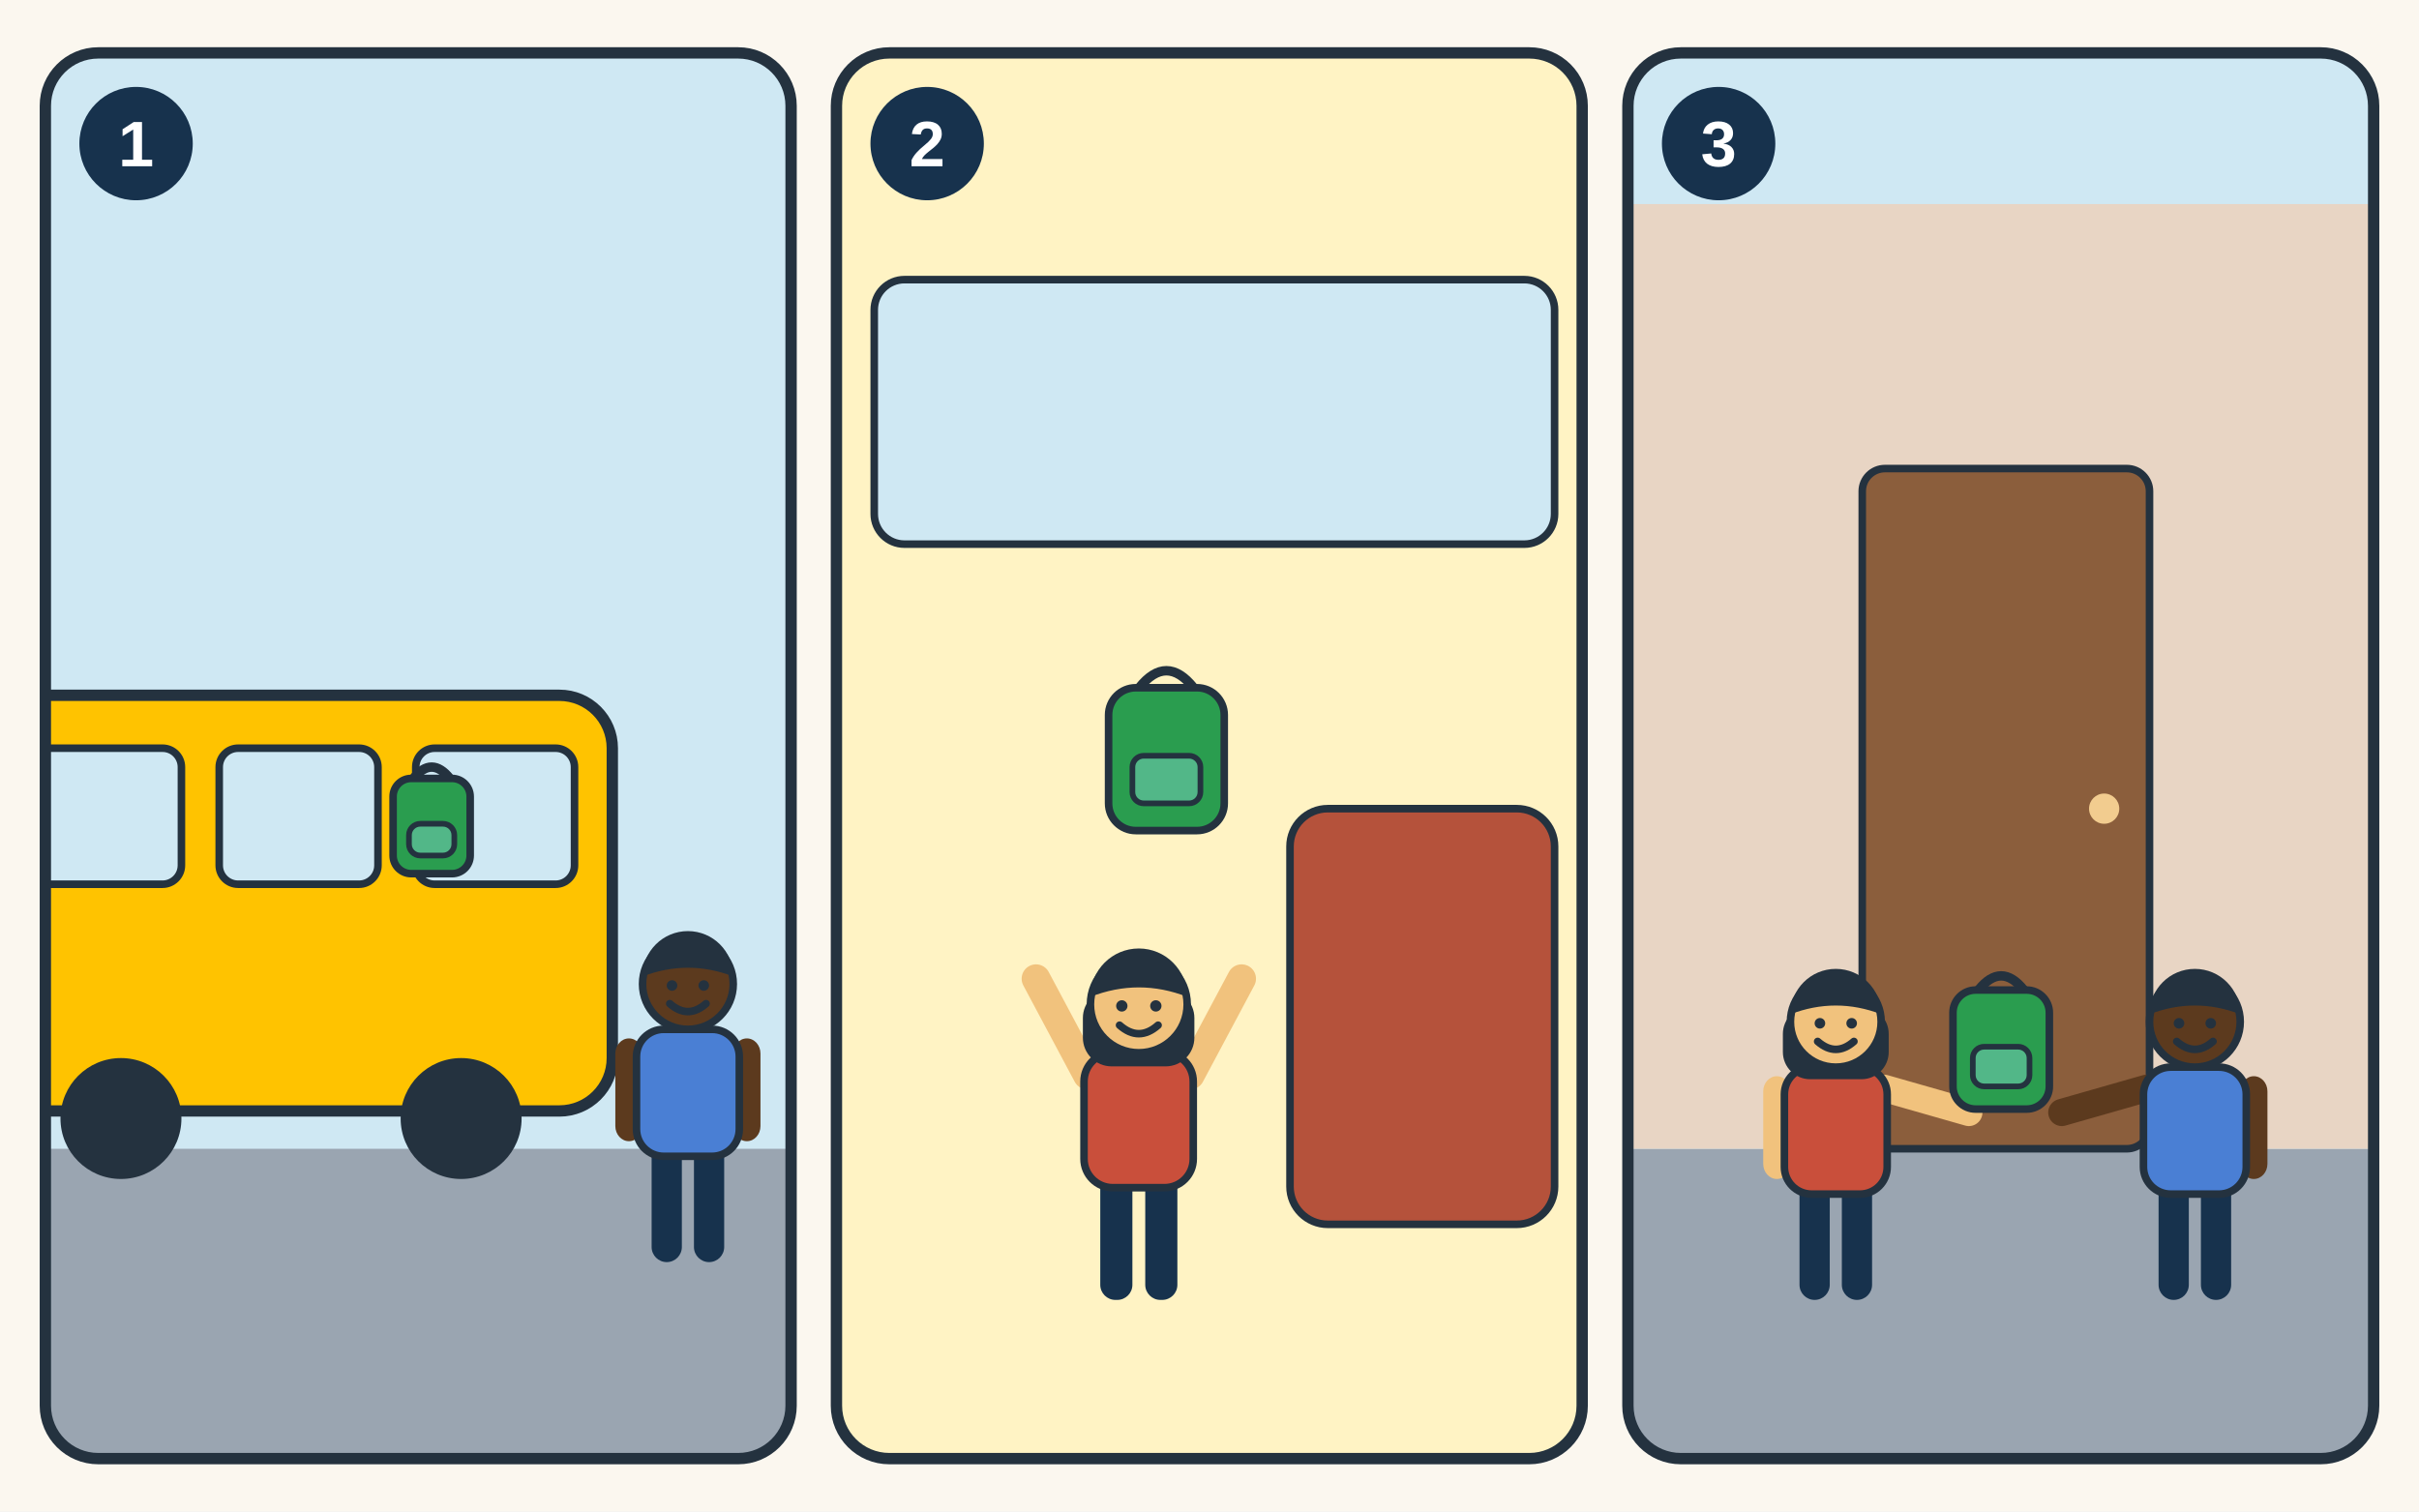
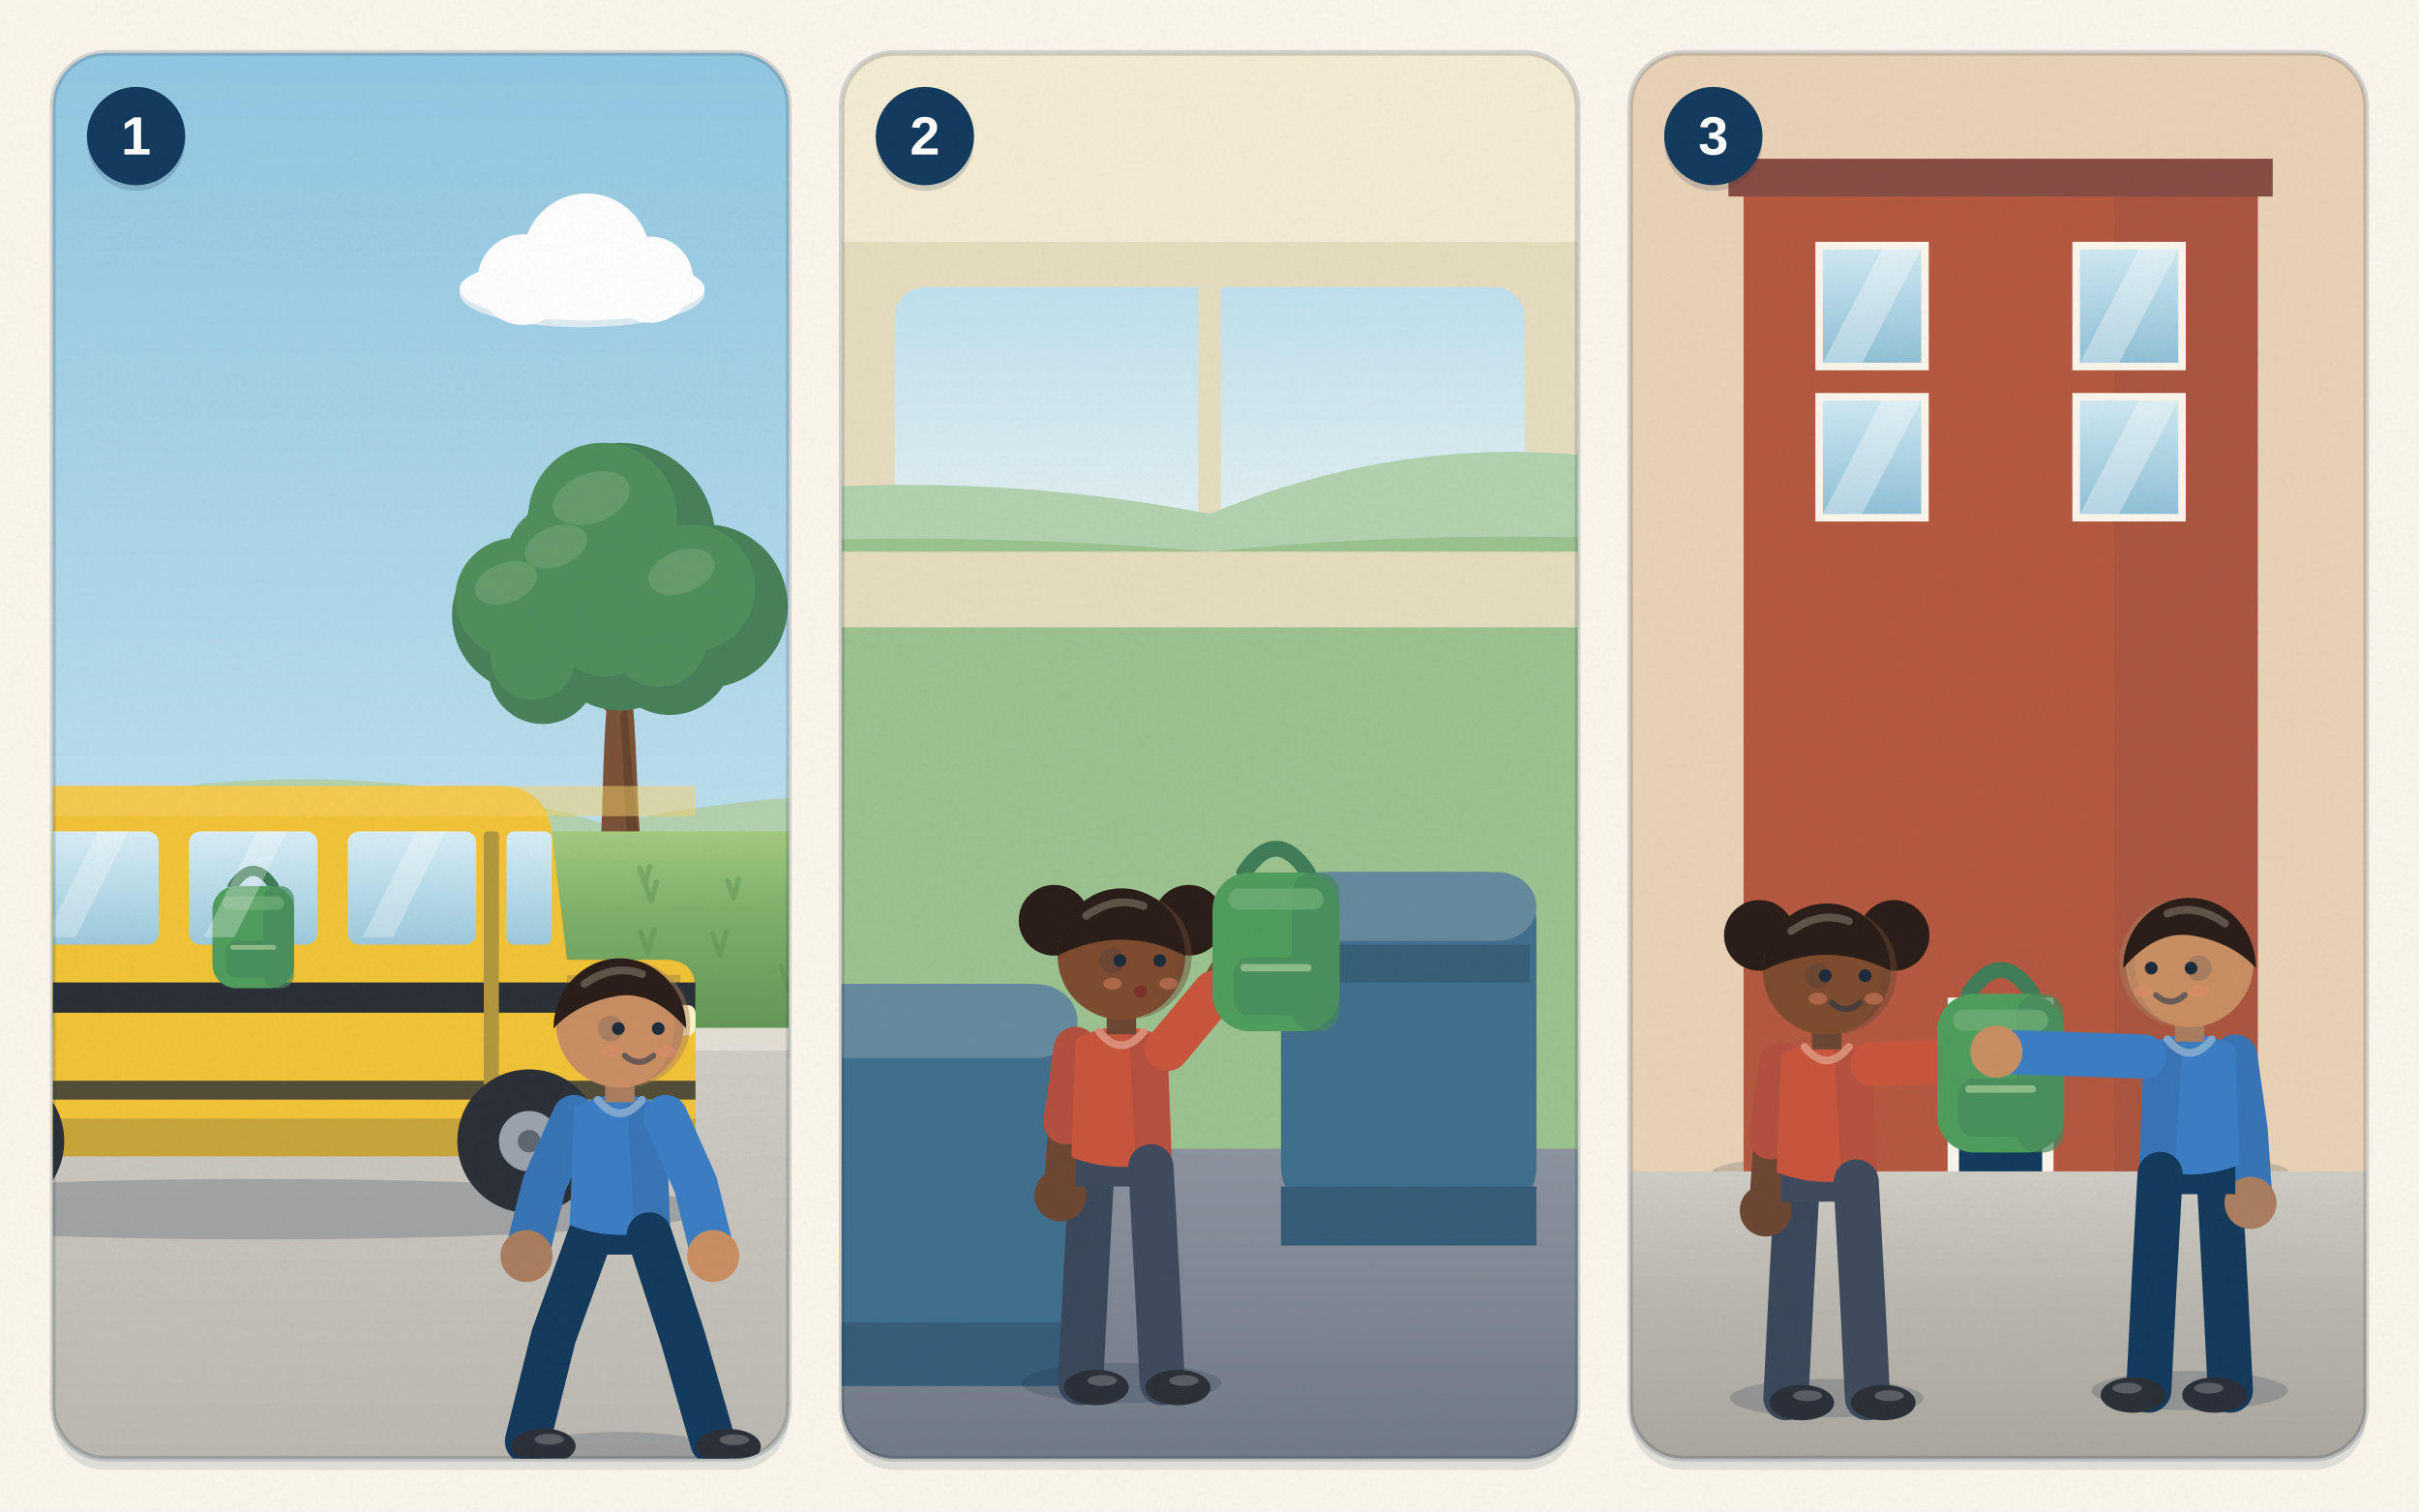
<svg xmlns="http://www.w3.org/2000/svg" viewBox="0 0 640 400" width="640" height="400" role="img">
-   <rect width="640" height="400" fill="#fbf7ef" />
-   <g transform="translate(12.0 14)">
-     <clipPath id="w35p3-0">
-       <rect width="197.3" height="372" rx="14" />
+   <defs>
+     <filter id="grain" x="0" y="0" width="100%" height="100%">
+       <feTurbulence type="fractalNoise" baseFrequency=".9" numOctaves="2" seed="7" stitchTiles="stitch" />
+       <feColorMatrix values="0 0 0 0 .1  0 0 0 0 .12  0 0 0 0 .16  0 0 0 .55 0" />
+       <feComposite in2="SourceGraphic" operator="in" />
+     </filter>
+     <linearGradient id="lg1" x1="0" y1="0" x2="0" y2="1">
+       <stop offset="0" stop-color="#8ec5e0" />
+       <stop offset="0.6" stop-color="#bfe0ee" />
+       <stop offset="1" stop-color="#e4f1f2" />
+     </linearGradient>
+     <linearGradient id="lg2" x1="0" y1="0" x2="0" y2="1">
+       <stop offset="0" stop-color="#a3c97f" />
+       <stop offset="0.35" stop-color="#7fb069" />
+       <stop offset="1" stop-color="#5c9150" />
+     </linearGradient>
+     <linearGradient id="lg3" x1="0" y1="0" x2="0" y2="1">
+       <stop offset="0" stop-color="#cfccc4" />
+       <stop offset="1" stop-color="#b9b6ae" />
+     </linearGradient>
+     <linearGradient id="lg4" x1="0" y1="0" x2="0" y2="1">
+       <stop offset="0" stop-color="#d7eef6" />
+       <stop offset="1" stop-color="#9cc9dc" />
+     </linearGradient>
+     <linearGradient id="lg5" x1="0" y1="0" x2="0" y2="1">
+       <stop offset="0" stop-color="#d7eef6" />
+       <stop offset="1" stop-color="#9cc9dc" />
+     </linearGradient>
+     <linearGradient id="lg6" x1="0" y1="0" x2="0" y2="1">
+       <stop offset="0" stop-color="#d7eef6" />
+       <stop offset="1" stop-color="#9cc9dc" />
+     </linearGradient>
+     <linearGradient id="lg7" x1="0" y1="0" x2="0" y2="1">
+       <stop offset="0" stop-color="#d7eef6" />
+       <stop offset="1" stop-color="#9cc9dc" />
+     </linearGradient>
+     <linearGradient id="lg8" x1="0" y1="0" x2="0" y2="1">
+       <stop offset="0" stop-color="#d7eef6" />
+       <stop offset="1" stop-color="#9cc9dc" />
+     </linearGradient>
+     <clipPath id="cp9">
+       <rect x="14" y="14" width="194.7" height="372" rx="14" />
    </clipPath>
-     <g clip-path="url(#w35p3-0)">
-       <rect width="197.3" height="372" fill="#cfe8f3" />
-       <rect y="290" width="197.3" height="82" fill="#9aa5b1" />
-       <rect x="-20" y="170" width="170" height="110" rx="14" fill="#ffc300" stroke="#24323f" stroke-width="3" />
-       <rect x="-6" y="184" width="42" height="36" rx="5" fill="#cfe8f3" stroke="#24323f" stroke-width="2" />
-       <rect x="46" y="184" width="42" height="36" rx="5" fill="#cfe8f3" stroke="#24323f" stroke-width="2" />
-       <rect x="98" y="184" width="42" height="36" rx="5" fill="#cfe8f3" stroke="#24323f" stroke-width="2" />
-       <circle cx="20" cy="282" r="16" fill="#24323f" />
-       <circle cx="110" cy="282" r="16" fill="#24323f" />
-       <rect x="92" y="192" width="20.4" height="25.2" rx="4.8" fill="#2a9d4f" stroke="#24323f" stroke-width="2" />
-       <rect x="96.2" y="204.0" width="12.0" height="8.4" rx="3" fill="#52b788" stroke="#24323f" stroke-width="1.5" />
-       <path d="M97.4 192 Q102.2 186.0 107.0 192" stroke="#24323f" stroke-width="2.5" fill="none" />
-       <rect x="160.4" y="288.0" width="8.0" height="32.0" rx="4" fill="#17324d" />
-       <rect x="171.6" y="288.0" width="8.0" height="32.0" rx="4" fill="#17324d" />
-       <rect x="150.8" y="260.8" width="7.2" height="27.2" rx="4" fill="#5c3a1e" />
-       <rect x="182.0" y="260.8" width="7.2" height="27.2" rx="4" fill="#5c3a1e" />
-       <rect x="156.4" y="258.4" width="27.2" height="33.6" rx="7.2" fill="#4a7fd4" stroke="#24323f" stroke-width="2" />
-       <circle cx="170.0" cy="246.4" r="12.0" fill="#5c3a1e" stroke="#24323f" stroke-width="2" />
-       <path d="M158.0 244.4 A12.0 12.0 0 0 1 182.0 244.4 Q170.0 239.8 158.0 244.4Z" fill="#24323f" />
-       <circle cx="165.8" cy="246.8" r="1.4" fill="#24323f" />
-       <circle cx="174.2" cy="246.8" r="1.4" fill="#24323f" />
-       <path d="M165.2 251.6 Q170.0 255.8 174.8 251.6" stroke="#24323f" stroke-width="2" fill="none" stroke-linecap="round" />
-       <path d="M150 330 l-14 0 M196 330 l14 0" stroke="#24323f" stroke-width="0" />
-     </g>
-     <rect width="197.3" height="372" rx="14" fill="none" stroke="#24323f" stroke-width="3" />
-     <circle cx="24" cy="24" r="15" fill="#17324d" />
-     <text x="24" y="30" text-anchor="middle" font-family="Arial, sans-serif" font-size="17" font-weight="700" fill="#fff">1</text>
+     <linearGradient id="lg10" x1="0" y1="0" x2="0" y2="1">
+       <stop offset="0" stop-color="#bfe0ee" />
+       <stop offset="1" stop-color="#e4f1f2" />
+     </linearGradient>
+     <linearGradient id="lg11" x1="0" y1="0" x2="0" y2="1">
+       <stop offset="0" stop-color="#8a939e" />
+       <stop offset="1" stop-color="#6b7480" />
+     </linearGradient>
+     <clipPath id="cp12">
+       <rect x="222.7" y="14" width="194.7" height="372" rx="14" />
+     </clipPath>
+     <linearGradient id="lg13" x1="0" y1="0" x2="0" y2="1">
+       <stop offset="0" stop-color="#cfe9f2" />
+       <stop offset="1" stop-color="#8fc0d6" />
+     </linearGradient>
+     <linearGradient id="lg14" x1="0" y1="0" x2="0" y2="1">
+       <stop offset="0" stop-color="#cfe9f2" />
+       <stop offset="1" stop-color="#8fc0d6" />
+     </linearGradient>
+     <linearGradient id="lg15" x1="0" y1="0" x2="0" y2="1">
+       <stop offset="0" stop-color="#cfe9f2" />
+       <stop offset="1" stop-color="#8fc0d6" />
+     </linearGradient>
+     <linearGradient id="lg16" x1="0" y1="0" x2="0" y2="1">
+       <stop offset="0" stop-color="#cfe9f2" />
+       <stop offset="1" stop-color="#8fc0d6" />
+     </linearGradient>
+     <linearGradient id="lg17" x1="0" y1="0" x2="0" y2="1">
+       <stop offset="0" stop-color="#cfccc4" />
+       <stop offset="0.35" stop-color="#b9b6ae" />
+       <stop offset="1" stop-color="#a19e96" />
+     </linearGradient>
+     <clipPath id="cp18">
+       <rect x="431.3" y="14" width="194.7" height="372" rx="14" />
+     </clipPath>
+   </defs>
+   <g stroke-linejoin="round" stroke-linecap="round">
+     <rect x="0" y="0" width="640" height="400" fill="#fbf6ec" />
+     <rect x="14" y="17" width="194.7" height="372" fill="#1c2f4a" rx="14" opacity=".12" />
+     <g clip-path="url(#cp9)">
+       <rect x="0" y="0" width="640" height="400" fill="url(#lg1)" />
+       <g transform="translate(154 74) scale(0.6)">
+         <ellipse cx="0" cy="6" rx="54" ry="15" fill="#dcebf2" />
+         <circle cx="-26" cy="0" r="20" fill="#ffffff" />
+         <circle cx="2" cy="-10" r="28" fill="#ffffff" />
+         <circle cx="30" cy="0" r="19" fill="#ffffff" />
+         <ellipse cx="0" cy="4" rx="54" ry="14" fill="#ffffff" />
+         <ellipse cx="-6" cy="-16" rx="14" ry="8" fill="#ffffff" opacity=".8" />
+       </g>
+       <path d="M0 218 Q80 194.4 160 218 Q240 201.8 320 218 Q400 183.5 480 218 Q560 201.9 640 218 L640 618 L0 618Z" fill="#b2d1ae" />
+       <path d="M0 228 Q80 211.7 160 228 Q240 221.2 320 228 Q400 221.1 480 228 Q560 227.9 640 228 L640 628 L0 628Z" fill="#9bc28f" />
+       <g transform="translate(164 230) scale(0.6)">
+         <ellipse cx="0" cy="0" rx="46" ry="9" fill="#1c2f4a" opacity="0.2" />
+         <path d="M-9 0 C-7 -30 -8 -60 -4 -88 L4 -88 C8 -60 7 -30 10 0Z" fill="#7a5236" />
+         <path d="M2 -88 C4 -60 6 -30 10 0 L4 0 C2 -30 1 -60 -1 -88Z" fill="#5a3b26" opacity=".6" />
+         <path d="M-2 -70 Q-18 -86 -30 -100M2 -78 Q18 -92 28 -108" fill="none" stroke="#7a5236" stroke-width="6" stroke-linecap="round" stroke-linejoin="round" />
+         <circle cx="-40" cy="-112" r="34" fill="#478058" />
+         <circle cx="38" cy="-116" r="36" fill="#478058" />
+         <circle cx="0" cy="-146" r="42" fill="#478058" />
+         <circle cx="-18" cy="-128" r="34" fill="#478058" />
+         <circle cx="22" cy="-96" r="28" fill="#478058" />
+         <circle cx="-34" cy="-88" r="24" fill="#478058" />
+         <circle cx="0" cy="-104" r="34" fill="#478058" />
+         <circle cx="-46.1" cy="-119.5" r="26.5" fill="#4f8f5b" />
+         <circle cx="31.5" cy="-123.9" r="28.1" fill="#4f8f5b" />
+         <circle cx="-7.6" cy="-155.2" r="32.8" fill="#4f8f5b" />
+         <circle cx="-24.1" cy="-135.5" r="26.5" fill="#4f8f5b" />
+         <circle cx="17.0" cy="-102.2" r="21.8" fill="#4f8f5b" />
+         <circle cx="-38.3" cy="-93.3" r="18.7" fill="#4f8f5b" />
+         <circle cx="-6.1" cy="-111.5" r="26.5" fill="#4f8f5b" />
+         <ellipse cx="-50.2" cy="-126.3" rx="14.3" ry="8.8" fill="#76a678" opacity=".55" transform="rotate(-20 -50.2 -126.3)" />
+         <ellipse cx="27.2" cy="-131.1" rx="15.1" ry="9.4" fill="#76a678" opacity=".55" transform="rotate(-20 27.2 -131.1)" />
+         <ellipse cx="-12.6" cy="-163.6" rx="17.6" ry="10.9" fill="#76a678" opacity=".55" transform="rotate(-20 -12.6 -163.6)" />
+         <ellipse cx="-28.2" cy="-142.3" rx="14.3" ry="8.8" fill="#76a678" opacity=".55" transform="rotate(-20 -28.2 -142.3)" />
+       </g>
+       <rect x="0" y="220" width="640" height="60" fill="url(#lg2)" />
+       <path d="M71.1 269.9l-2.5 -7.2M71.1 269.9l2.1 -7.9M208.9 262.2l-2.3 -6.5M208.9 262.2l2.0 -7.2M108.8 271.6l-2.6 -7.3M108.8 271.6l2.2 -8.0M139.3 266.9l-2.4 -6.9M139.3 266.9l2.1 -7.6M301.2 232.3l-1.4 -4.0M301.2 232.3l1.2 -4.4M68.8 275.5l-2.7 -7.6M68.8 275.5l2.3 -8.4M482.9 268.1l-2.5 -7.0M482.9 268.1l2.1 -7.7M454.1 272.3l-2.6 -7.4M454.1 272.3l2.2 -8.1M354.9 255.4l-2.1 -6.0M354.9 255.4l1.8 -6.5M171.4 252.2l-2.0 -5.7M171.4 252.2l1.7 -6.2M67.6 249.7l-1.9 -5.5M67.6 249.7l1.6 -6.0M589.0 236.0l-1.5 -4.3M589.0 236.0l1.3 -4.8M236.5 250.5l-1.9 -5.5M236.5 250.5l1.7 -6.1M16.8 233.5l-1.4 -4.1M16.8 233.5l1.2 -4.5M558.7 266.7l-2.4 -6.9M558.7 266.7l2.1 -7.6M95.6 253.5l-2.0 -5.8M95.6 253.5l1.7 -6.4M381.2 261.5l-2.3 -6.5M381.2 261.5l1.9 -7.1M109.8 272.9l-2.6 -7.4M109.8 272.9l2.2 -8.1M462.2 269.3l-2.5 -7.1M462.2 269.3l2.1 -7.8M580.6 253.7l-2.0 -5.8M580.6 253.7l1.7 -6.4M378.7 262.9l-2.3 -6.6M378.7 262.9l2.0 -7.2M545.9 244.5l-1.8 -5.0M545.9 244.5l1.5 -5.5M420.8 254.4l-2.1 -5.9M420.8 254.4l1.8 -6.5M624.8 263.2l-2.3 -6.6M624.8 263.2l2.0 -7.3M546.4 255.1l-2.1 -5.9M546.4 255.1l1.8 -6.5M450.4 244.0l-1.8 -5.0M450.4 244.0l1.5 -5.5M126.8 269.9l-2.5 -7.2M126.8 269.9l2.1 -7.9M113.9 253.9l-2.0 -5.8M113.9 253.9l1.7 -6.4M626.2 234.3l-1.5 -4.2M626.2 234.3l1.3 -4.6M432.6 254.8l-2.1 -5.9M432.6 254.8l1.8 -6.5M283.0 256.4l-2.1 -6.0M283.0 256.4l1.8 -6.6M327.4 249.1l-1.9 -5.4M327.4 249.1l1.6 -6.0M505.1 270.7l-2.5 -7.2M505.1 270.7l2.2 -7.9M194.1 237.6l-1.6 -4.5M194.1 237.6l1.3 -4.9M17.1 249.1l-1.9 -5.4M17.1 249.1l1.6 -6.0M504.3 271.3l-2.5 -7.3M504.3 271.3l2.2 -8.0M113.7 270.6l-2.5 -7.2M113.7 270.6l2.2 -7.9M312.4 243.8l-1.7 -5.0M312.4 243.8l1.5 -5.5M416.8 235.9l-1.5 -4.3M416.8 235.9l1.3 -4.8M609.6 271.9l-2.6 -7.3M609.6 271.9l2.2 -8.1M172.3 238.4l-1.6 -4.5M172.3 238.4l1.4 -5.0M637.0 251.3l-2.0 -5.6M637.0 251.3l1.7 -6.2M39.9 264.4l-2.3 -6.7M39.9 264.4l2.0 -7.4M92.9 256.3l-2.1 -6.0M92.9 256.3l1.8 -6.6M508.2 239.5l-1.6 -4.6M508.2 239.5l1.4 -5.1M522.4 258.7l-2.2 -6.2M522.4 258.7l1.9 -6.9M247.6 257.4l-2.1 -6.1M247.6 257.4l1.8 -6.7M48.3 273.6l-2.6 -7.5M48.3 273.6l2.2 -8.2M23.5 233.3l-1.4 -4.1M23.5 233.3l1.2 -4.5M498.4 237.8l-1.6 -4.5M498.4 237.8l1.3 -4.9M38.3 238.6l-1.6 -4.5M38.3 238.6l1.4 -5.0M355.8 250.2l-1.9 -5.5M355.8 250.2l1.7 -6.1M621.7 273.9l-2.6 -7.5M621.7 273.9l2.2 -8.2M607.0 239.7l-1.6 -4.6M607.0 239.7l1.4 -5.1M170.7 233.9l-1.5 -4.2M170.7 233.9l1.2 -4.6M550.1 269.0l-2.5 -7.1M550.1 269.0l2.1 -7.8M546.1 258.1l-2.2 -6.2M546.1 258.1l1.9 -6.8M52.8 261.1l-2.2 -6.4M52.8 261.1l1.9 -7.1M21.5 252.0l-2.0 -5.7M21.5 252.0l1.7 -6.2M497.3 272.5l-2.6 -7.4M497.3 272.5l2.2 -8.1M301.9 260.7l-2.2 -6.4M301.9 260.7l1.9 -7.0M603.3 236.1l-1.5 -4.3M603.3 236.1l1.3 -4.8M190.5 252.8l-2.0 -5.7M190.5 252.8l1.7 -6.3M108.9 238.5l-1.6 -4.5M108.9 238.5l1.4 -5.0M231.4 254.8l-2.1 -5.9M231.4 254.8l1.8 -6.5M576.9 260.7l-2.2 -6.4M576.9 260.7l1.9 -7.0M475.0 254.6l-2.1 -5.9M475.0 254.6l1.8 -6.5M55.7 264.9l-2.4 -6.7M55.7 264.9l2.0 -7.4M462.4 274.2l-2.6 -7.5M462.4 274.2l2.3 -8.3M298.2 274.1l-2.6 -7.5M298.2 274.1l2.3 -8.3M562.5 270.0l-2.5 -7.2M562.5 270.0l2.1 -7.9" fill="none" stroke="#5c9150" stroke-width="1.4" stroke-linecap="round" stroke-linejoin="round" opacity=".45" />
+       <rect x="14" y="276" width="194.7" height="120" fill="url(#lg3)" />
+       <rect x="14" y="272" width="194.7" height="6" fill="#e2ded4" />
+       <g transform="translate(-46 320)">
+         <ellipse cx="115" cy="0" rx="120" ry="8" fill="#1c2f4a" opacity="0.22" />
+         <path d="M0 -20 V-104 Q0 -112 8 -112 H178 Q190 -112 192 -100 L196 -66 H222 Q230 -66 230 -58 V-20Z" fill="#f2c335" />
+         <rect x="0" y="-60" width="230" height="8" fill="#2b2f36" />
+         <rect x="0" y="-34" width="230" height="5" fill="#2b2f36" opacity=".8" />
+         <path d="M0 -24 H230 V-14 H0Z" fill="#c7a539" />
+         <rect x="0" y="-112" width="230" height="8" fill="#f6d268" opacity=".5" />
+         <rect x="12" y="-100" width="34" height="30" fill="url(#lg4)" rx="3" />
+         <path d="M16 -72 L30 -100 H38 L24 -72Z" fill="#ffffff" opacity=".3" />
+         <rect x="54" y="-100" width="34" height="30" fill="url(#lg5)" rx="3" />
+         <path d="M58 -72 L72 -100 H80 L66 -72Z" fill="#ffffff" opacity=".3" />
+         <rect x="96" y="-100" width="34" height="30" fill="url(#lg6)" rx="3" />
+         <g transform="translate(113 -72)">
+           <g transform="translate(0 0) scale(0.9)">
+             <path d="M-6 -15 Q0 -24 6 -15" fill="none" stroke="#407c57" stroke-width="3" stroke-linecap="round" stroke-linejoin="round" />
+             <rect x="-12" y="-15" width="24" height="30" fill="#4f9d5d" rx="7" />
+             <rect x="3" y="-15" width="9" height="30" fill="#46895a" opacity=".7" rx="4" />
+             <rect x="-8" y="1" width="16" height="11" fill="#49905b" rx="3" />
+             <path d="M-6 3L6 3" stroke="#8dbc8b" stroke-width="1.4" stroke-linecap="round" fill="none" />
+             <rect x="-9" y="-12" width="18" height="4" fill="#72af77" rx="2" opacity=".7" />
+           </g>
+         </g>
+         <path d="M100 -72 L114 -100 H122 L108 -72Z" fill="#ffffff" opacity=".3" />
+         <rect x="138" y="-100" width="34" height="30" fill="url(#lg7)" rx="3" />
+         <path d="M142 -72 L156 -100 H164 L150 -72Z" fill="#ffffff" opacity=".3" />
+         <rect x="180" y="-100" width="12" height="30" fill="url(#lg8)" rx="2" />
+         <rect x="196" y="-62" width="30" height="4" fill="#1d2b3a" opacity=".2" />
+         <rect x="222" y="-54" width="8" height="8" fill="#fff4c4" rx="2" />
+         <rect x="174" y="-100" width="4" height="80" fill="#b2973b" rx="1" />
+         <circle cx="44" cy="-18" r="19" fill="#2b2f36" />
+         <circle cx="44" cy="-18" r="8" fill="#9aa3ad" />
+         <circle cx="44" cy="-18" r="3" fill="#5d6772" />
+         <circle cx="186" cy="-18" r="19" fill="#2b2f36" />
+         <circle cx="186" cy="-18" r="8" fill="#9aa3ad" />
+         <circle cx="186" cy="-18" r="3" fill="#5d6772" />
+       </g>
+       <ellipse cx="164" cy="384" rx="25.6" ry="5.1" fill="#1c2f4a" opacity="0.2" />
+       <g transform="translate(164 384) scale(1.3) translate(0 0)">
+         <path d="M-6 -44L-13.5 -23.3L-18.8 -2.0" fill="none" stroke="#13395a" stroke-width="9.2" stroke-linecap="round" stroke-linejoin="round" />
+         <ellipse cx="-15.6" cy="-1.0" rx="6.6" ry="3.6" fill="#2a2f38" />
+         <ellipse cx="-14.4" cy="-2.4" rx="3" ry="1.1" fill="#ffffff" opacity=".22" />
+         <path d="M-9.3 -68L-15.4 -54.3L-19.0 -39.7" fill="none" stroke="#3774b5" stroke-width="9" stroke-linecap="round" stroke-linejoin="round" />
+         <circle cx="-19.0" cy="-39.7" r="5.3" fill="#aa7d5e" />
+         <rect x="-9.3" y="-50" width="18.6" height="10" fill="#123a5c" />
+         <path d="M-9.3 -70 Q0 -75 9.3 -70 L10.2 -46 Q0 -42 -10.2 -46Z" fill="#3b7dc4" />
+         <path d="M1.5 -71 Q9.3 -71 9.3 -70 L10.2 -46 Q4.5 -44 3 -44Z" fill="#3671b0" opacity=".7" />
+         <path d="M-4.5 -71.5 Q0 -66 4.5 -71.5" fill="none" stroke="#80a7ce" stroke-width="1.6" />
+         <rect x="-3" y="-77" width="6" height="6" fill="#aa7d5e" />
+         <circle cx="0" cy="-87" r="13" fill="#c98e62" />
+         <path d="M1.3 -100 A13 13 0 0 1 1.3 -74 A9.8 13 0 0 0 1.3 -100Z" fill="#aa7d5e" opacity=".45" />
+         <circle cx="-1.9" cy="-86" r="2.6" fill="#aa7d5e" />
+         <path d="M-13.5 -86 A13.5 14.3 0 0 1 13.5 -86 Q6.5 -94.2 -1.3 -92.5 Q-9.1 -90.9 -13.5 -86Z" fill="#2a1d17" />
+         <path d="M-7.2 -95.1 Q-1.3 -99.3 4.5 -97.1" fill="none" stroke="#8a7f71" stroke-width="1.6" opacity=".55" />
+         <circle cx="-0.3" cy="-86.0" r="1.3" fill="#1d2b3a" />
+         <circle cx="7.8" cy="-86.0" r="1.3" fill="#1d2b3a" />
+         <ellipse cx="-1.8" cy="-81.3" rx="1.9" ry="1.2" fill="#e98a6c" opacity=".45" />
+         <ellipse cx="9.6" cy="-81.3" rx="1.9" ry="1.2" fill="#e98a6c" opacity=".45" />
+         <path d="M1.0 -80.5 Q3.9 -77.9 6.8 -80.5" fill="none" stroke="#6a5a55" stroke-width="1.2" stroke-linecap="round" stroke-linejoin="round" />
+         <path d="M6 -44L12.8 -23.1L18.9 -1.9" fill="none" stroke="#123a5c" stroke-width="9.2" stroke-linecap="round" stroke-linejoin="round" />
+         <ellipse cx="22.1" cy="-0.9" rx="6.6" ry="3.6" fill="#2b2f36" />
+         <ellipse cx="23.3" cy="-2.3" rx="3" ry="1.1" fill="#ffffff" opacity=".22" />
+         <path d="M9.3 -68L15.4 -54.3L19.0 -39.7" fill="none" stroke="#3b7dc4" stroke-width="9" stroke-linecap="round" stroke-linejoin="round" />
+         <circle cx="19.0" cy="-39.7" r="5.3" fill="#c98e62" />
+       </g>
+     </g>
+     <rect x="14" y="14" width="194.7" height="372" fill="none" rx="14" stroke="#1c2f4a" stroke-opacity=".18" stroke-width="1.5" />
+     <g>
+       <circle cx="36" cy="37.5" r="13" fill="#1c2f4a" opacity=".18" />
+       <circle cx="36" cy="36" r="13" fill="#123a5c" />
+       <text x="36" y="40.9" font-family="'Atkinson Hyperlegible', 'Helvetica Neue', Arial, sans-serif" font-size="14.3" font-weight="700" fill="#ffffff" text-anchor="middle">1</text>
+     </g>
+     <rect x="222.7" y="17" width="194.7" height="372" fill="#1c2f4a" rx="14" opacity=".12" />
+     <g clip-path="url(#cp12)">
+       <rect x="222.7" y="14" width="194.7" height="372" fill="#f4ecd2" />
+       <rect x="222.7" y="64" width="194.7" height="96" fill="#e6dcbf" />
+       <rect x="236.7" y="76" width="166.7" height="70" fill="url(#lg10)" rx="8" />
+       <rect x="317" y="76" width="6" height="70" fill="#e6dcbf" />
+       <path d="M0 136 Q80 114.3 160 136 Q240 120.6 320 136 Q400 103.1 480 136 Q560 118.6 640 136 L640 536 L0 536Z" fill="#b2d1ae" />
+       <path d="M0 146 Q80 127.3 160 146 Q240 139.1 320 146 Q400 138.0 480 146 Q560 136.4 640 146 L640 546 L0 546Z" fill="#9bc28f" />
+       <rect x="222.7" y="146" width="194.7" height="20" fill="#e6dcbf" />
+       <rect x="222.7" y="304" width="194.7" height="100" fill="url(#lg11)" />
+       <g transform="translate(372.7 314) scale(1.3)">
+         <rect x="-26" y="-64" width="52" height="70" fill="#3f6f8c" rx="10" />
+         <rect x="-26" y="-64" width="52" height="14" fill="#658a9d" rx="8" />
+         <rect x="-26" y="0" width="52" height="12" fill="#355c78" />
+       </g>
+       <rect x="340.7" y="250" width="64" height="10" fill="#355f78" />
+       <g transform="translate(248.7 350) scale(1.4)">
+         <rect x="-26" y="-64" width="52" height="70" fill="#3f6f8c" rx="10" />
+         <rect x="-26" y="-64" width="52" height="14" fill="#658a9d" rx="8" />
+         <rect x="-26" y="0" width="52" height="12" fill="#355c78" />
+       </g>
+       <ellipse cx="296.7" cy="366" rx="26.4" ry="5.3" fill="#1c2f4a" opacity="0.2" />
+       <g transform="translate(296.7 366) scale(1.3) translate(0 0)">
+         <circle cx="-13.7" cy="-94.2" r="7.2" fill="#2a1d17" />
+         <circle cx="13.7" cy="-94.2" r="7.2" fill="#2a1d17" />
+         <path d="M-6 -44L-7.2 -22.0L-8.3 -0.1" fill="none" stroke="#3a475a" stroke-width="9.2" stroke-linecap="round" stroke-linejoin="round" />
+         <ellipse cx="-5.1" cy="0.9" rx="6.6" ry="3.6" fill="#2a2f38" />
+         <ellipse cx="-3.9" cy="-0.5" rx="3" ry="1.1" fill="#ffffff" opacity=".22" />
+         <path d="M-9.3 -68L-11.4 -53.1L-12.4 -38.2" fill="none" stroke="#6c4633" stroke-width="6.9" stroke-linecap="round" stroke-linejoin="round" />
+         <path d="M-9.3 -68L-11.4 -53.1" fill="none" stroke="#b3503f" stroke-width="9" stroke-linecap="round" stroke-linejoin="round" />
+         <circle cx="-12.4" cy="-38.2" r="5.3" fill="#6c4633" />
+         <rect x="-9.3" y="-50" width="18.6" height="10" fill="#3e4a5c" />
+         <path d="M-9.3 -70 Q0 -75 9.3 -70 L10.2 -46 Q0 -42 -10.2 -46Z" fill="#c8553d" />
+         <path d="M1.5 -71 Q9.3 -71 9.3 -70 L10.2 -46 Q4.5 -44 3 -44Z" fill="#ac4f3f" opacity=".7" />
+         <path d="M-4.5 -71.5 Q0 -66 4.5 -71.5" fill="none" stroke="#db8d76" stroke-width="1.6" />
+         <rect x="-3" y="-77" width="6" height="6" fill="#6c4633" />
+         <circle cx="0" cy="-87" r="13" fill="#7d4b2e" />
+         <path d="M1.3 -100 A13 13 0 0 1 1.3 -74 A9.8 13 0 0 0 1.3 -100Z" fill="#6c4633" opacity=".45" />
+         <circle cx="-1.9" cy="-86" r="2.6" fill="#6c4633" />
+         <path d="M-13 -87 A13 13.7 0 0 1 13 -87 Q0 -93.5 -13 -87Z" fill="#2a1d17" />
+         <path d="M-7.2 -95.1 Q-1.3 -99.3 4.5 -97.1" fill="none" stroke="#8a7f71" stroke-width="1.6" opacity=".55" />
+         <circle cx="-0.3" cy="-86.0" r="1.3" fill="#1d2b3a" />
+         <circle cx="7.8" cy="-86.0" r="1.3" fill="#1d2b3a" />
+         <ellipse cx="-1.8" cy="-81.3" rx="1.9" ry="1.2" fill="#e98a6c" opacity=".45" />
+         <ellipse cx="9.6" cy="-81.3" rx="1.9" ry="1.2" fill="#e98a6c" opacity=".45" />
+         <circle cx="3.9" cy="-79.7" r="1.3" fill="#7a2f2a" />
+         <path d="M6 -44L7.2 -22.0L8.3 -0.1" fill="none" stroke="#3e4a5c" stroke-width="9.2" stroke-linecap="round" stroke-linejoin="round" />
+         <ellipse cx="11.5" cy="0.9" rx="6.6" ry="3.6" fill="#2b2f36" />
+         <ellipse cx="12.7" cy="-0.5" rx="3" ry="1.1" fill="#ffffff" opacity=".22" />
+         <path d="M9.3 -68L18.9 -79.5L26.4 -92.5" fill="none" stroke="#7d4b2e" stroke-width="6.9" stroke-linecap="round" stroke-linejoin="round" />
+         <path d="M9.3 -68L18.9 -79.5" fill="none" stroke="#c8553d" stroke-width="9" stroke-linecap="round" stroke-linejoin="round" />
+         <circle cx="26.4" cy="-92.5" r="5.3" fill="#7d4b2e" />
+       </g>
+       <g transform="translate(337.6 251.9)">
+         <g transform="translate(0 0) scale(1.4)">
+           <path d="M-6 -15 Q0 -24 6 -15" fill="none" stroke="#407c57" stroke-width="3" stroke-linecap="round" stroke-linejoin="round" />
+           <rect x="-12" y="-15" width="24" height="30" fill="#4f9d5d" rx="7" />
+           <rect x="3" y="-15" width="9" height="30" fill="#46895a" opacity=".7" rx="4" />
+           <rect x="-8" y="1" width="16" height="11" fill="#49905b" rx="3" />
+           <path d="M-6 3L6 3" stroke="#8dbc8b" stroke-width="1.4" stroke-linecap="round" fill="none" />
+           <rect x="-9" y="-12" width="18" height="4" fill="#72af77" rx="2" opacity=".7" />
+         </g>
+       </g>
+     </g>
+     <rect x="222.7" y="14" width="194.7" height="372" fill="none" rx="14" stroke="#1c2f4a" stroke-opacity=".18" stroke-width="1.5" />
+     <g>
+       <circle cx="244.7" cy="37.5" r="13" fill="#1c2f4a" opacity=".18" />
+       <circle cx="244.7" cy="36" r="13" fill="#123a5c" />
+       <text x="244.7" y="40.9" font-family="'Atkinson Hyperlegible', 'Helvetica Neue', Arial, sans-serif" font-size="14.3" font-weight="700" fill="#ffffff" text-anchor="middle">2</text>
+     </g>
+     <rect x="431.3" y="17" width="194.7" height="372" fill="#1c2f4a" rx="14" opacity=".12" />
+     <g clip-path="url(#cp18)">
+       <rect x="431.3" y="14" width="194.7" height="372" fill="#e9d2b6" />
+       <ellipse cx="529.3" cy="310" rx="76.2" ry="6" fill="#1c2f4a" opacity="0.18" />
+       <rect x="461.3" y="50" width="136" height="260" fill="#b5583f" />
+       <rect x="559.3" y="50" width="38.1" height="260" fill="#a35340" opacity=".6" />
+       <rect x="457.3" y="42" width="144" height="10" fill="#874c42" />
+       <rect x="480.3" y="64" width="30" height="34" fill="#fbf6ec" />
+       <rect x="482.3" y="66" width="26" height="30" fill="url(#lg13)" />
+       <path d="M482.3 96 L497.9 66 L508.3 66 L492.7 96Z" fill="#ffffff" opacity=".35" />
+       <rect x="548.3" y="64" width="30" height="34" fill="#fbf6ec" />
+       <rect x="550.3" y="66" width="26" height="30" fill="url(#lg14)" />
+       <path d="M550.3 96 L565.9 66 L576.3 66 L560.7 96Z" fill="#ffffff" opacity=".35" />
+       <rect x="480.3" y="104" width="30" height="34" fill="#fbf6ec" />
+       <rect x="482.3" y="106" width="26" height="30" fill="url(#lg15)" />
+       <path d="M482.3 136 L497.9 106 L508.3 106 L492.7 136Z" fill="#ffffff" opacity=".35" />
+       <rect x="548.3" y="104" width="30" height="34" fill="#fbf6ec" />
+       <rect x="550.3" y="106" width="26" height="30" fill="url(#lg16)" />
+       <path d="M550.3 136 L565.9 106 L576.3 106 L560.7 136Z" fill="#ffffff" opacity=".35" />
+       <rect x="515.3" y="264" width="28" height="46" fill="#fbf6ec" />
+       <rect x="518.3" y="267" width="22" height="43" fill="#123a5c" />
+       <circle cx="535.3" cy="288" r="1.8" fill="#f3cd6f" />
+       <rect x="0" y="310" width="640" height="100" fill="url(#lg17)" />
+       <ellipse cx="483.3" cy="370" rx="25.6" ry="5.1" fill="#1c2f4a" opacity="0.2" />
+       <g transform="translate(483.3 370) scale(1.3) translate(0 0)">
+         <circle cx="-13.7" cy="-94.2" r="7.2" fill="#2a1d17" />
+         <circle cx="13.7" cy="-94.2" r="7.2" fill="#2a1d17" />
+         <path d="M-6 -44L-7.2 -22.0L-8.3 -0.1" fill="none" stroke="#3a475a" stroke-width="9.2" stroke-linecap="round" stroke-linejoin="round" />
+         <ellipse cx="-5.1" cy="0.9" rx="6.6" ry="3.6" fill="#2a2f38" />
+         <ellipse cx="-3.9" cy="-0.5" rx="3" ry="1.1" fill="#ffffff" opacity=".22" />
+         <path d="M-9.3 -68L-11.4 -53.1L-12.4 -38.2" fill="none" stroke="#6c4633" stroke-width="6.9" stroke-linecap="round" stroke-linejoin="round" />
+         <path d="M-9.3 -68L-11.4 -53.1" fill="none" stroke="#b3503f" stroke-width="9" stroke-linecap="round" stroke-linejoin="round" />
+         <circle cx="-12.4" cy="-38.2" r="5.3" fill="#6c4633" />
+         <rect x="-9.3" y="-50" width="18.6" height="10" fill="#3e4a5c" />
+         <path d="M-9.3 -70 Q0 -75 9.3 -70 L10.2 -46 Q0 -42 -10.2 -46Z" fill="#c8553d" />
+         <path d="M1.5 -71 Q9.3 -71 9.3 -70 L10.2 -46 Q4.5 -44 3 -44Z" fill="#ac4f3f" opacity=".7" />
+         <path d="M-4.5 -71.5 Q0 -66 4.5 -71.5" fill="none" stroke="#db8d76" stroke-width="1.6" />
+         <rect x="-3" y="-77" width="6" height="6" fill="#6c4633" />
+         <circle cx="0" cy="-87" r="13" fill="#7d4b2e" />
+         <path d="M1.3 -100 A13 13 0 0 1 1.3 -74 A9.8 13 0 0 0 1.3 -100Z" fill="#6c4633" opacity=".45" />
+         <circle cx="-1.9" cy="-86" r="2.6" fill="#6c4633" />
+         <path d="M-13 -87 A13 13.7 0 0 1 13 -87 Q0 -93.5 -13 -87Z" fill="#2a1d17" />
+         <path d="M-7.2 -95.1 Q-1.3 -99.3 4.5 -97.1" fill="none" stroke="#8a7f71" stroke-width="1.6" opacity=".55" />
+         <circle cx="-0.3" cy="-86.0" r="1.3" fill="#1d2b3a" />
+         <circle cx="7.8" cy="-86.0" r="1.3" fill="#1d2b3a" />
+         <ellipse cx="-1.8" cy="-81.3" rx="1.9" ry="1.2" fill="#e98a6c" opacity=".45" />
+         <ellipse cx="9.6" cy="-81.3" rx="1.9" ry="1.2" fill="#e98a6c" opacity=".45" />
+         <path d="M1.0 -80.5 Q3.9 -77.9 6.8 -80.5" fill="none" stroke="#483c3d" stroke-width="1.2" stroke-linecap="round" stroke-linejoin="round" />
+         <path d="M6 -44L7.2 -22.0L8.3 -0.1" fill="none" stroke="#3e4a5c" stroke-width="9.2" stroke-linecap="round" stroke-linejoin="round" />
+         <ellipse cx="11.5" cy="0.9" rx="6.6" ry="3.6" fill="#2b2f36" />
+         <ellipse cx="12.7" cy="-0.5" rx="3" ry="1.1" fill="#ffffff" opacity=".22" />
+         <path d="M9.3 -68L24.3 -68.5L39.3 -69.0" fill="none" stroke="#7d4b2e" stroke-width="6.9" stroke-linecap="round" stroke-linejoin="round" />
+         <path d="M9.3 -68L24.3 -68.5" fill="none" stroke="#c8553d" stroke-width="9" stroke-linecap="round" stroke-linejoin="round" />
+         <circle cx="39.3" cy="-69.0" r="5.3" fill="#7d4b2e" />
+       </g>
+       <g transform="translate(529.3 284)">
+         <g transform="translate(0 0) scale(1.4)">
+           <path d="M-6 -15 Q0 -24 6 -15" fill="none" stroke="#407c57" stroke-width="3" stroke-linecap="round" stroke-linejoin="round" />
+           <rect x="-12" y="-15" width="24" height="30" fill="#4f9d5d" rx="7" />
+           <rect x="3" y="-15" width="9" height="30" fill="#46895a" opacity=".7" rx="4" />
+           <rect x="-8" y="1" width="16" height="11" fill="#49905b" rx="3" />
+           <path d="M-6 3L6 3" stroke="#8dbc8b" stroke-width="1.4" stroke-linecap="round" fill="none" />
+           <rect x="-9" y="-12" width="18" height="4" fill="#72af77" rx="2" opacity=".7" />
+         </g>
+       </g>
+       <ellipse cx="579.3" cy="368" rx="26" ry="5.2" fill="#1c2f4a" opacity="0.2" />
+       <g transform="translate(579.3 368) scale(1.3) scale(-1 1) translate(0 0)">
+         <path d="M-6 -44L-7.2 -22.0L-8.3 -0.1" fill="none" stroke="#13395a" stroke-width="9.2" stroke-linecap="round" stroke-linejoin="round" />
+         <ellipse cx="-5.1" cy="0.9" rx="6.6" ry="3.6" fill="#2a2f38" />
+         <ellipse cx="-3.9" cy="-0.5" rx="3" ry="1.1" fill="#ffffff" opacity=".22" />
+         <path d="M-9.3 -68L-11.4 -53.1L-12.4 -38.2" fill="none" stroke="#3774b5" stroke-width="9" stroke-linecap="round" stroke-linejoin="round" />
+         <circle cx="-12.4" cy="-38.2" r="5.3" fill="#aa7d5e" />
+         <rect x="-9.3" y="-50" width="18.6" height="10" fill="#123a5c" />
+         <path d="M-9.3 -70 Q0 -75 9.3 -70 L10.2 -46 Q0 -42 -10.2 -46Z" fill="#3b7dc4" />
+         <path d="M1.5 -71 Q9.3 -71 9.3 -70 L10.2 -46 Q4.5 -44 3 -44Z" fill="#3671b0" opacity=".7" />
+         <path d="M-4.5 -71.5 Q0 -66 4.5 -71.5" fill="none" stroke="#80a7ce" stroke-width="1.6" />
+         <rect x="-3" y="-77" width="6" height="6" fill="#aa7d5e" />
+         <circle cx="0" cy="-87" r="13" fill="#c98e62" />
+         <path d="M1.3 -100 A13 13 0 0 1 1.3 -74 A9.8 13 0 0 0 1.3 -100Z" fill="#aa7d5e" opacity=".45" />
+         <circle cx="-1.9" cy="-86" r="2.6" fill="#aa7d5e" />
+         <path d="M-13.5 -86 A13.5 14.3 0 0 1 13.5 -86 Q6.5 -94.2 -1.3 -92.5 Q-9.1 -90.9 -13.5 -86Z" fill="#2a1d17" />
+         <path d="M-7.2 -95.1 Q-1.3 -99.3 4.5 -97.1" fill="none" stroke="#8a7f71" stroke-width="1.6" opacity=".55" />
+         <circle cx="-0.3" cy="-86.0" r="1.3" fill="#1d2b3a" />
+         <circle cx="7.8" cy="-86.0" r="1.3" fill="#1d2b3a" />
+         <ellipse cx="-1.8" cy="-81.3" rx="1.9" ry="1.2" fill="#e98a6c" opacity=".45" />
+         <ellipse cx="9.6" cy="-81.3" rx="1.9" ry="1.2" fill="#e98a6c" opacity=".45" />
+         <path d="M1.0 -80.5 Q3.9 -77.9 6.8 -80.5" fill="none" stroke="#6a5a55" stroke-width="1.2" stroke-linecap="round" stroke-linejoin="round" />
+         <path d="M6 -44L7.2 -22.0L8.3 -0.1" fill="none" stroke="#123a5c" stroke-width="9.2" stroke-linecap="round" stroke-linejoin="round" />
+         <ellipse cx="11.5" cy="0.9" rx="6.6" ry="3.6" fill="#2b2f36" />
+         <ellipse cx="12.7" cy="-0.5" rx="3" ry="1.1" fill="#ffffff" opacity=".22" />
+         <path d="M9.3 -68L24.3 -68.5L39.3 -69.0" fill="none" stroke="#3b7dc4" stroke-width="9" stroke-linecap="round" stroke-linejoin="round" />
+         <circle cx="39.3" cy="-69.0" r="5.3" fill="#c98e62" />
+       </g>
+     </g>
+     <rect x="431.3" y="14" width="194.7" height="372" fill="none" rx="14" stroke="#1c2f4a" stroke-opacity=".18" stroke-width="1.5" />
+     <g>
+       <circle cx="453.3" cy="37.5" r="13" fill="#1c2f4a" opacity=".18" />
+       <circle cx="453.3" cy="36" r="13" fill="#123a5c" />
+       <text x="453.3" y="40.9" font-family="'Atkinson Hyperlegible', 'Helvetica Neue', Arial, sans-serif" font-size="14.3" font-weight="700" fill="#ffffff" text-anchor="middle">3</text>
+     </g>
  </g>
-   <g transform="translate(221.3 14)">
-     <clipPath id="w35p3-1">
-       <rect width="197.3" height="372" rx="14" />
-     </clipPath>
-     <g clip-path="url(#w35p3-1)">
-       <rect width="197.3" height="372" fill="#cfe8f3" />
-       <rect y="290" width="197.3" height="82" fill="#9aa5b1" />
-       <rect width="200" height="372" fill="#fff3c4" />
-       <rect x="10" y="60" width="180" height="70" rx="8" fill="#cfe8f3" stroke="#24323f" stroke-width="2" />
-       <rect x="120" y="200" width="70" height="110" rx="10" fill="#b5523b" stroke="#24323f" stroke-width="2" />
-       <rect x="69.8" y="296.0" width="8.5" height="34.0" rx="4" fill="#17324d" />
-       <rect x="81.7" y="296.0" width="8.5" height="34.0" rx="4" fill="#17324d" />
-       <line x1="66.4" y1="270.5" x2="52.8" y2="245.0" stroke="#f1c27d" stroke-width="7.6" stroke-linecap="round" />
-       <line x1="93.6" y1="270.5" x2="107.2" y2="245.0" stroke="#f1c27d" stroke-width="7.6" stroke-linecap="round" />
-       <rect x="65.5" y="264.6" width="28.9" height="35.7" rx="7.6" fill="#c94f3b" stroke="#24323f" stroke-width="2" />
-       <rect x="65.2" y="247.8" width="29.5" height="20.4" rx="7.6" fill="#24323f" />
-       <circle cx="80.0" cy="251.8" r="12.8" fill="#f1c27d" stroke="#24323f" stroke-width="2" />
-       <path d="M67.2 249.8 A12.8 12.8 0 0 1 92.8 249.8 Q80.0 244.8 67.2 249.8Z" fill="#24323f" />
-       <circle cx="75.5" cy="252.2" r="1.5" fill="#24323f" />
-       <circle cx="84.5" cy="252.2" r="1.5" fill="#24323f" />
-       <path d="M74.9 257.3 Q80.0 261.8 85.1 257.3" stroke="#24323f" stroke-width="2" fill="none" stroke-linecap="round" />
-       <rect x="72" y="168" width="30.6" height="37.8" rx="7.2" fill="#2a9d4f" stroke="#24323f" stroke-width="2" />
-       <rect x="78.3" y="186.0" width="18.0" height="12.6" rx="3" fill="#52b788" stroke="#24323f" stroke-width="1.5" />
-       <path d="M80.1 168 Q87.3 159.0 94.5 168" stroke="#24323f" stroke-width="2.5" fill="none" />
-     </g>
-     <rect width="197.3" height="372" rx="14" fill="none" stroke="#24323f" stroke-width="3" />
-     <circle cx="24" cy="24" r="15" fill="#17324d" />
-     <text x="24" y="30" text-anchor="middle" font-family="Arial, sans-serif" font-size="17" font-weight="700" fill="#fff">2</text>
-   </g>
-   <g transform="translate(430.7 14)">
-     <clipPath id="w35p3-2">
-       <rect width="197.3" height="372" rx="14" />
-     </clipPath>
-     <g clip-path="url(#w35p3-2)">
-       <rect width="197.3" height="372" fill="#cfe8f3" />
-       <rect y="290" width="197.3" height="82" fill="#9aa5b1" />
-       <rect y="40" width="200" height="250" fill="#e8d5c4" />
-       <rect x="62" y="110" width="76" height="180" rx="6" fill="#8b5e3c" stroke="#24323f" stroke-width="2" />
-       <circle cx="126" cy="200" r="4" fill="#f2cc8f" />
-       <rect x="45.4" y="298.0" width="8.0" height="32.0" rx="4" fill="#17324d" />
-       <rect x="56.6" y="298.0" width="8.0" height="32.0" rx="4" fill="#17324d" />
-       <rect x="35.8" y="270.8" width="7.2" height="27.2" rx="4" fill="#f1c27d" />
-       <line x1="67.8" y1="274.0" x2="90.2" y2="280.4" stroke="#f1c27d" stroke-width="7.2" stroke-linecap="round" />
-       <rect x="41.4" y="268.4" width="27.2" height="33.6" rx="7.2" fill="#c94f3b" stroke="#24323f" stroke-width="2" />
-       <rect x="41.0" y="252.4" width="28.0" height="19.2" rx="7.2" fill="#24323f" />
-       <circle cx="55.0" cy="256.4" r="12.0" fill="#f1c27d" stroke="#24323f" stroke-width="2" />
-       <path d="M43.0 254.4 A12.0 12.0 0 0 1 67.0 254.4 Q55.0 249.8 43.0 254.4Z" fill="#24323f" />
-       <circle cx="50.8" cy="256.8" r="1.4" fill="#24323f" />
-       <circle cx="59.2" cy="256.8" r="1.4" fill="#24323f" />
-       <path d="M50.2 261.6 Q55.0 265.8 59.8 261.6" stroke="#24323f" stroke-width="2" fill="none" stroke-linecap="round" />
-       <rect x="140.4" y="298.0" width="8.0" height="32.0" rx="4" fill="#17324d" />
-       <rect x="151.6" y="298.0" width="8.0" height="32.0" rx="4" fill="#17324d" />
-       <line x1="137.2" y1="274.0" x2="114.8" y2="280.4" stroke="#5c3a1e" stroke-width="7.2" stroke-linecap="round" />
-       <rect x="162.0" y="270.8" width="7.2" height="27.2" rx="4" fill="#5c3a1e" />
-       <rect x="136.4" y="268.4" width="27.2" height="33.6" rx="7.2" fill="#4a7fd4" stroke="#24323f" stroke-width="2" />
-       <circle cx="150.0" cy="256.4" r="12.0" fill="#5c3a1e" stroke="#24323f" stroke-width="2" />
-       <path d="M138.0 254.4 A12.0 12.0 0 0 1 162.0 254.4 Q150.0 249.8 138.0 254.4Z" fill="#24323f" />
-       <circle cx="145.8" cy="256.8" r="1.4" fill="#24323f" />
-       <circle cx="154.2" cy="256.8" r="1.4" fill="#24323f" />
-       <path d="M145.2 261.6 Q150.0 265.8 154.8 261.6" stroke="#24323f" stroke-width="2" fill="none" stroke-linecap="round" />
-       <rect x="86" y="248" width="25.5" height="31.5" rx="6.0" fill="#2a9d4f" stroke="#24323f" stroke-width="2" />
-       <rect x="91.25" y="263.0" width="15.0" height="10.5" rx="3" fill="#52b788" stroke="#24323f" stroke-width="1.5" />
-       <path d="M92.75 248 Q98.75 240.5 104.75 248" stroke="#24323f" stroke-width="2.5" fill="none" />
-     </g>
-     <rect width="197.3" height="372" rx="14" fill="none" stroke="#24323f" stroke-width="3" />
-     <circle cx="24" cy="24" r="15" fill="#17324d" />
-     <text x="24" y="30" text-anchor="middle" font-family="Arial, sans-serif" font-size="17" font-weight="700" fill="#fff">3</text>
-   </g>
+   <rect width="640" height="400" filter="url(#grain)" opacity=".07" />
</svg>
